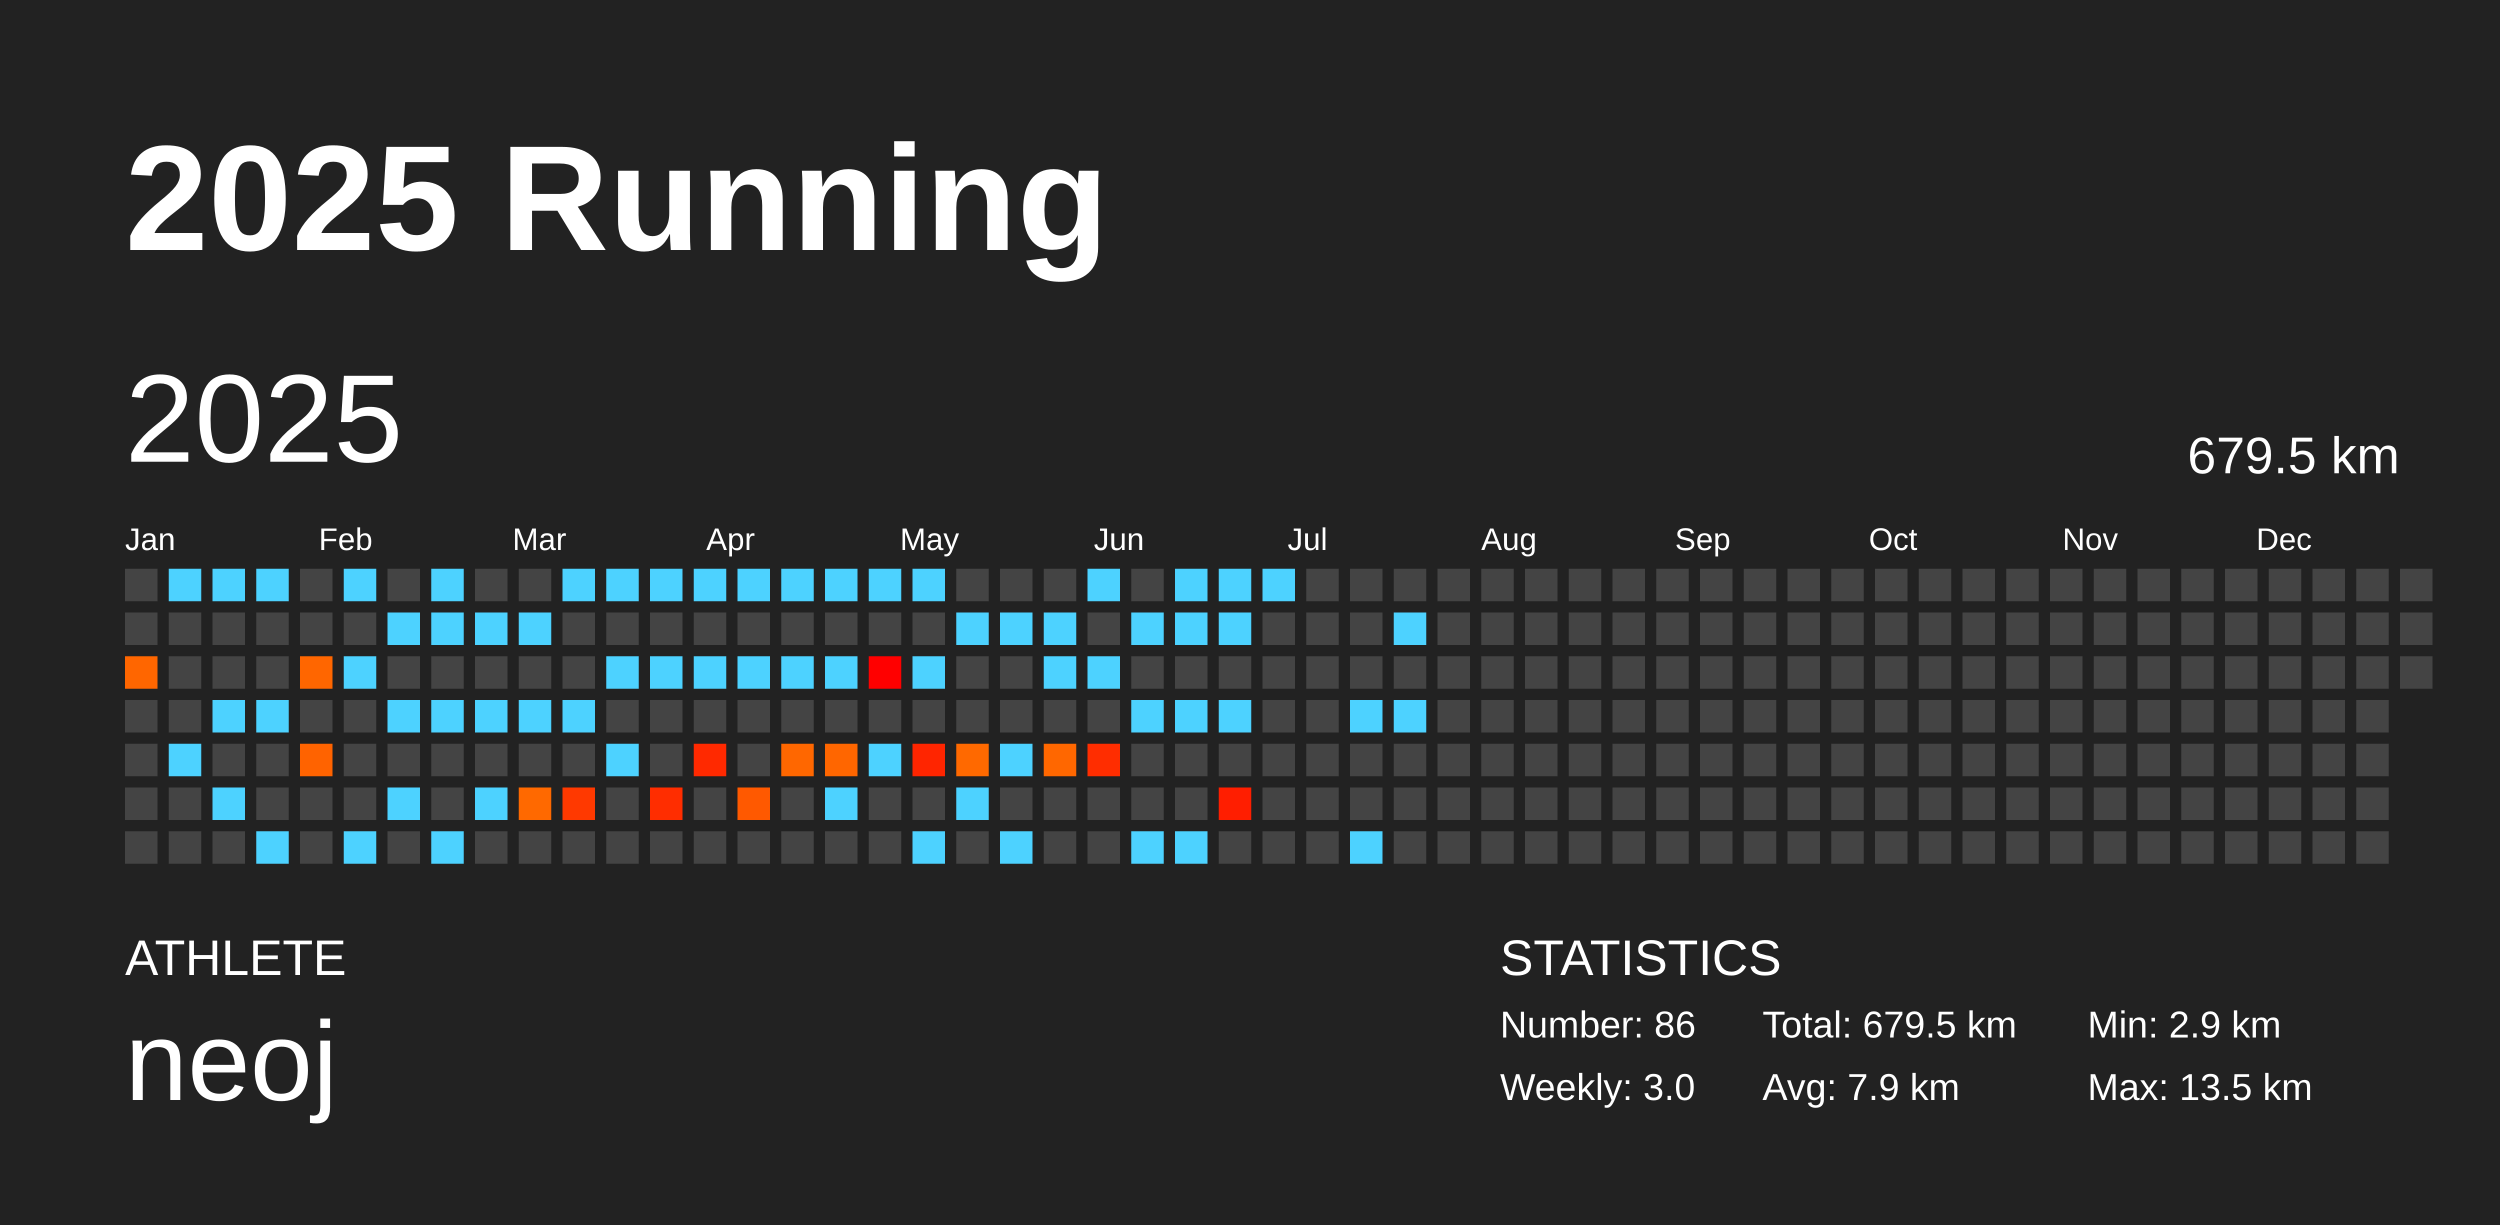
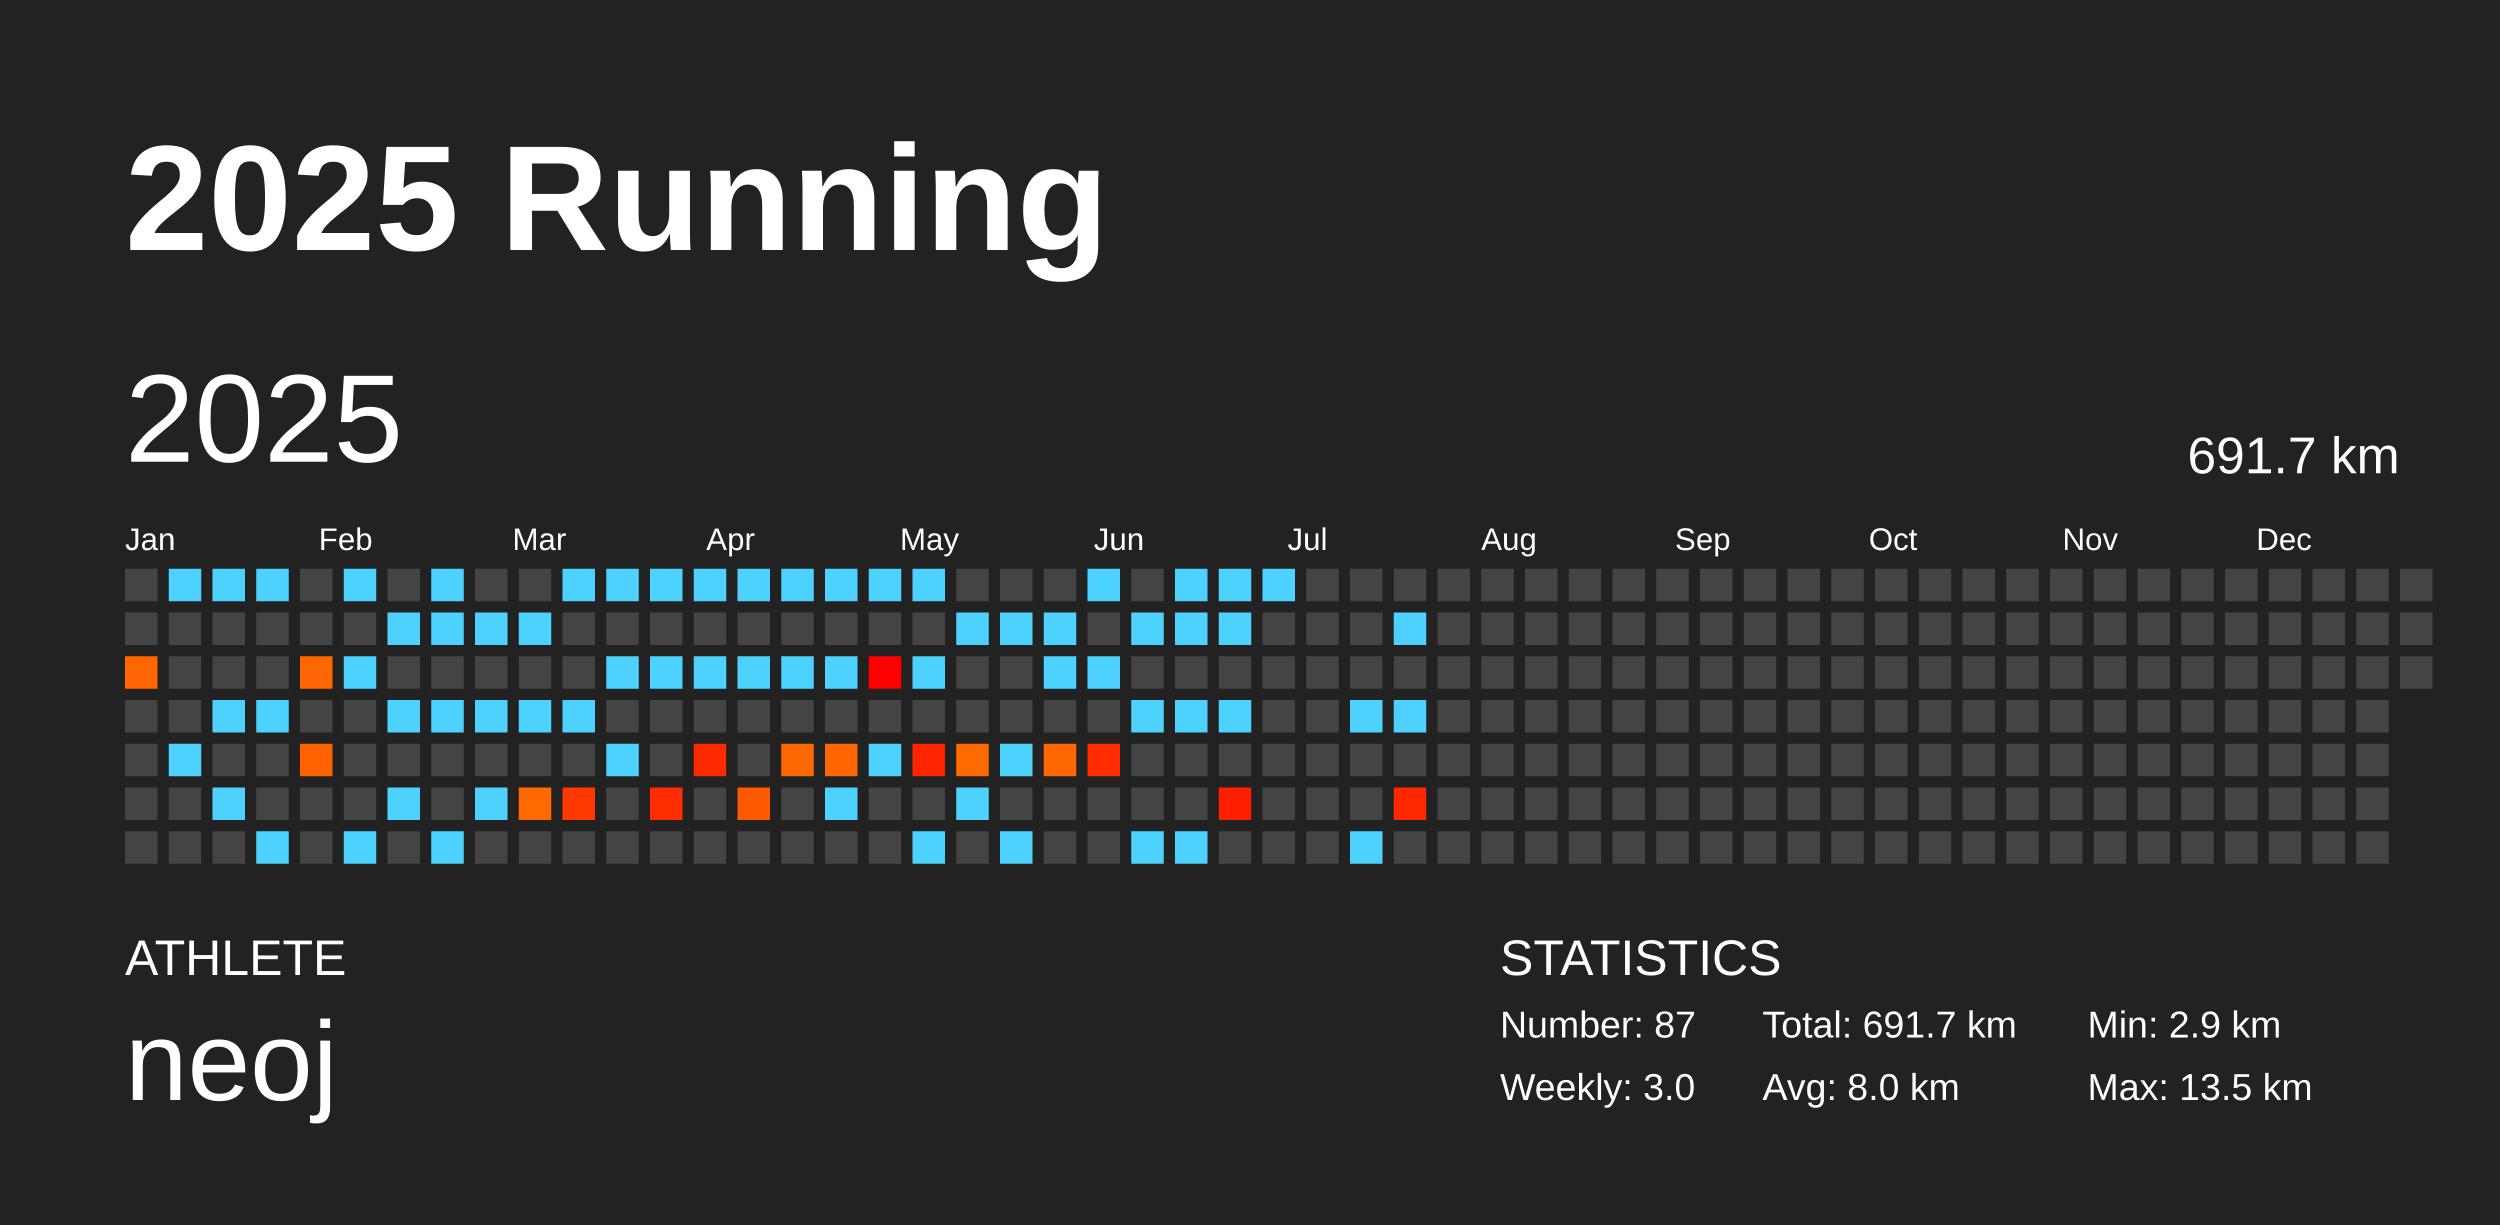
<svg xmlns="http://www.w3.org/2000/svg" baseProfile="full" height="98mm" version="1.1" viewBox="0,0,200,98" width="200mm">
  <defs />
  <rect fill="#222222" height="98" width="200" x="0" y="0" />
  <text fill="#FFFFFF" style="font-size:12px; font-family:Arial; font-weight:bold;" x="10" y="20">2025 Running</text>
  <text fill="#FFFFFF" style="font-size:4px; font-family:Arial" x="10" y="78">ATHLETE</text>
  <text fill="#FFFFFF" style="font-size:9px; font-family:Arial" x="10" y="88">neoj</text>
  <text fill="#FFFFFF" style="font-size:4px; font-family:Arial" x="120" y="78">STATISTICS</text>
-   <text fill="#FFFFFF" style="font-size:3px; font-family:Arial" x="120" y="83">Number: 86</text>
+   <text fill="#FFFFFF" style="font-size:3px; font-family:Arial" x="120" y="83">Number: 87</text>
  <text fill="#FFFFFF" style="font-size:3px; font-family:Arial" x="120" y="88">Weekly: 3.0</text>
-   <text fill="#FFFFFF" style="font-size:3px; font-family:Arial" x="141" y="83">Total: 679.5 km</text>
-   <text fill="#FFFFFF" style="font-size:3px; font-family:Arial" x="141" y="88">Avg: 7.9 km</text>
+   <text fill="#FFFFFF" style="font-size:3px; font-family:Arial" x="141" y="83">Total: 691.7 km</text>
+   <text fill="#FFFFFF" style="font-size:3px; font-family:Arial" x="141" y="88">Avg: 8.0 km</text>
  <text fill="#FFFFFF" style="font-size:3px; font-family:Arial" x="167" y="83">Min: 2.9 km</text>
  <text fill="#FFFFFF" style="font-size:3px; font-family:Arial" x="167" y="88">Max: 13.5 km</text>
  <text dominant-baseline="hanging" fill="#FFFFFF" style="font-size:10.0px; font-family:Arial;" x="10" y="30">2025</text>
-   <text dominant-baseline="hanging" fill="#FFFFFF" style="font-size:4.125px; font-family:Arial;" x="175" y="35">679.5 km</text>
+   <text dominant-baseline="hanging" fill="#FFFFFF" style="font-size:4.125px; font-family:Arial;" x="175" y="35">691.7 km</text>
  <text fill="#FFFFFF" style="font-size:2.5px; font-family:Arial" x="10.0" y="44">Jan</text>
  <text fill="#FFFFFF" style="font-size:2.5px; font-family:Arial" x="25.5" y="44">Feb</text>
  <text fill="#FFFFFF" style="font-size:2.5px; font-family:Arial" x="41.0" y="44">Mar</text>
  <text fill="#FFFFFF" style="font-size:2.5px; font-family:Arial" x="56.5" y="44">Apr</text>
  <text fill="#FFFFFF" style="font-size:2.5px; font-family:Arial" x="72.0" y="44">May</text>
  <text fill="#FFFFFF" style="font-size:2.5px; font-family:Arial" x="87.5" y="44">Jun</text>
  <text fill="#FFFFFF" style="font-size:2.5px; font-family:Arial" x="103.0" y="44">Jul</text>
  <text fill="#FFFFFF" style="font-size:2.5px; font-family:Arial" x="118.5" y="44">Aug</text>
  <text fill="#FFFFFF" style="font-size:2.5px; font-family:Arial" x="134.0" y="44">Sep</text>
  <text fill="#FFFFFF" style="font-size:2.5px; font-family:Arial" x="149.5" y="44">Oct</text>
  <text fill="#FFFFFF" style="font-size:2.5px; font-family:Arial" x="165.0" y="44">Nov</text>
  <text fill="#FFFFFF" style="font-size:2.5px; font-family:Arial" x="180.5" y="44">Dec</text>
  <rect fill="#444444" height="2.6" width="2.6" x="10.0" y="45.5" />
  <rect fill="#444444" height="2.6" width="2.6" x="10.0" y="49.0" />
  <rect fill="#ff6600" height="2.6" width="2.6" x="10.0" y="52.5" />
  <rect fill="#444444" height="2.6" width="2.6" x="10.0" y="56.0" />
  <rect fill="#444444" height="2.6" width="2.6" x="10.0" y="59.5" />
  <rect fill="#444444" height="2.6" width="2.6" x="10.0" y="63.0" />
  <rect fill="#444444" height="2.6" width="2.6" x="10.0" y="66.5" />
  <rect fill="#4dd2ff" height="2.6" width="2.6" x="13.5" y="45.5" />
  <rect fill="#444444" height="2.6" width="2.6" x="13.5" y="49.0" />
  <rect fill="#444444" height="2.6" width="2.6" x="13.5" y="52.5" />
  <rect fill="#444444" height="2.6" width="2.6" x="13.5" y="56.0" />
  <rect fill="#4dd2ff" height="2.6" width="2.6" x="13.5" y="59.5" />
  <rect fill="#444444" height="2.6" width="2.6" x="13.5" y="63.0" />
  <rect fill="#444444" height="2.6" width="2.6" x="13.5" y="66.5" />
  <rect fill="#4dd2ff" height="2.6" width="2.6" x="17.0" y="45.5" />
  <rect fill="#444444" height="2.6" width="2.6" x="17.0" y="49.0" />
  <rect fill="#444444" height="2.6" width="2.6" x="17.0" y="52.5" />
  <rect fill="#4dd2ff" height="2.6" width="2.6" x="17.0" y="56.0" />
  <rect fill="#444444" height="2.6" width="2.6" x="17.0" y="59.5" />
  <rect fill="#4dd2ff" height="2.6" width="2.6" x="17.0" y="63.0" />
  <rect fill="#444444" height="2.6" width="2.6" x="17.0" y="66.5" />
  <rect fill="#4dd2ff" height="2.6" width="2.6" x="20.5" y="45.5" />
  <rect fill="#444444" height="2.6" width="2.6" x="20.5" y="49.0" />
  <rect fill="#444444" height="2.6" width="2.6" x="20.5" y="52.5" />
  <rect fill="#4dd2ff" height="2.6" width="2.6" x="20.5" y="56.0" />
  <rect fill="#444444" height="2.6" width="2.6" x="20.5" y="59.5" />
  <rect fill="#444444" height="2.6" width="2.6" x="20.5" y="63.0" />
  <rect fill="#4dd2ff" height="2.6" width="2.6" x="20.5" y="66.5" />
  <rect fill="#444444" height="2.6" width="2.6" x="24.0" y="45.5" />
  <rect fill="#444444" height="2.6" width="2.6" x="24.0" y="49.0" />
  <rect fill="#ff6600" height="2.6" width="2.6" x="24.0" y="52.5" />
  <rect fill="#444444" height="2.6" width="2.6" x="24.0" y="56.0" />
  <rect fill="#ff6300" height="2.6" width="2.6" x="24.0" y="59.5" />
  <rect fill="#444444" height="2.6" width="2.6" x="24.0" y="63.0" />
  <rect fill="#444444" height="2.6" width="2.6" x="24.0" y="66.5" />
  <rect fill="#4dd2ff" height="2.6" width="2.6" x="27.5" y="45.5" />
  <rect fill="#444444" height="2.6" width="2.6" x="27.5" y="49.0" />
  <rect fill="#4dd2ff" height="2.6" width="2.6" x="27.5" y="52.5" />
  <rect fill="#444444" height="2.6" width="2.6" x="27.5" y="56.0" />
  <rect fill="#444444" height="2.6" width="2.6" x="27.5" y="59.5" />
  <rect fill="#444444" height="2.6" width="2.6" x="27.5" y="63.0" />
  <rect fill="#4dd2ff" height="2.6" width="2.6" x="27.5" y="66.5" />
  <rect fill="#444444" height="2.6" width="2.6" x="31.0" y="45.5" />
  <rect fill="#4dd2ff" height="2.6" width="2.6" x="31.0" y="49.0" />
  <rect fill="#444444" height="2.6" width="2.6" x="31.0" y="52.5" />
  <rect fill="#4dd2ff" height="2.6" width="2.6" x="31.0" y="56.0" />
  <rect fill="#444444" height="2.6" width="2.6" x="31.0" y="59.5" />
  <rect fill="#4dd2ff" height="2.6" width="2.6" x="31.0" y="63.0" />
  <rect fill="#444444" height="2.6" width="2.6" x="31.0" y="66.5" />
  <rect fill="#4dd2ff" height="2.6" width="2.6" x="34.5" y="45.5" />
  <rect fill="#4dd2ff" height="2.6" width="2.6" x="34.5" y="49.0" />
  <rect fill="#444444" height="2.6" width="2.6" x="34.5" y="52.5" />
  <rect fill="#4dd2ff" height="2.6" width="2.6" x="34.5" y="56.0" />
  <rect fill="#444444" height="2.6" width="2.6" x="34.5" y="59.5" />
  <rect fill="#444444" height="2.6" width="2.6" x="34.5" y="63.0" />
  <rect fill="#4dd2ff" height="2.6" width="2.6" x="34.5" y="66.5" />
  <rect fill="#444444" height="2.6" width="2.6" x="38.0" y="45.5" />
  <rect fill="#4dd2ff" height="2.6" width="2.6" x="38.0" y="49.0" />
  <rect fill="#444444" height="2.6" width="2.6" x="38.0" y="52.5" />
  <rect fill="#4dd2ff" height="2.6" width="2.6" x="38.0" y="56.0" />
  <rect fill="#444444" height="2.6" width="2.6" x="38.0" y="59.5" />
  <rect fill="#4dd2ff" height="2.6" width="2.6" x="38.0" y="63.0" />
  <rect fill="#444444" height="2.6" width="2.6" x="38.0" y="66.5" />
  <rect fill="#444444" height="2.6" width="2.6" x="41.5" y="45.5" />
  <rect fill="#4dd2ff" height="2.6" width="2.6" x="41.5" y="49.0" />
  <rect fill="#444444" height="2.6" width="2.6" x="41.5" y="52.5" />
  <rect fill="#4dd2ff" height="2.6" width="2.6" x="41.5" y="56.0" />
  <rect fill="#444444" height="2.6" width="2.6" x="41.5" y="59.5" />
  <rect fill="#ff6900" height="2.6" width="2.6" x="41.5" y="63.0" />
  <rect fill="#444444" height="2.6" width="2.6" x="41.5" y="66.5" />
  <rect fill="#4dd2ff" height="2.6" width="2.6" x="45.0" y="45.5" />
  <rect fill="#444444" height="2.6" width="2.6" x="45.0" y="49.0" />
  <rect fill="#444444" height="2.6" width="2.6" x="45.0" y="52.5" />
  <rect fill="#4dd2ff" height="2.6" width="2.6" x="45.0" y="56.0" />
  <rect fill="#444444" height="2.6" width="2.6" x="45.0" y="59.5" />
  <rect fill="#ff3900" height="2.6" width="2.6" x="45.0" y="63.0" />
  <rect fill="#444444" height="2.6" width="2.6" x="45.0" y="66.5" />
  <rect fill="#4dd2ff" height="2.6" width="2.6" x="48.5" y="45.5" />
  <rect fill="#444444" height="2.6" width="2.6" x="48.5" y="49.0" />
  <rect fill="#4dd2ff" height="2.6" width="2.6" x="48.5" y="52.5" />
  <rect fill="#444444" height="2.6" width="2.6" x="48.5" y="56.0" />
  <rect fill="#4dd2ff" height="2.6" width="2.6" x="48.5" y="59.5" />
  <rect fill="#444444" height="2.6" width="2.6" x="48.5" y="63.0" />
  <rect fill="#444444" height="2.6" width="2.6" x="48.5" y="66.5" />
  <rect fill="#4dd2ff" height="2.6" width="2.6" x="52.0" y="45.5" />
  <rect fill="#444444" height="2.6" width="2.6" x="52.0" y="49.0" />
  <rect fill="#4dd2ff" height="2.6" width="2.6" x="52.0" y="52.5" />
  <rect fill="#444444" height="2.6" width="2.6" x="52.0" y="56.0" />
  <rect fill="#444444" height="2.6" width="2.6" x="52.0" y="59.5" />
  <rect fill="#ff2d00" height="2.6" width="2.6" x="52.0" y="63.0" />
  <rect fill="#444444" height="2.6" width="2.6" x="52.0" y="66.5" />
  <rect fill="#4dd2ff" height="2.6" width="2.6" x="55.5" y="45.5" />
  <rect fill="#444444" height="2.6" width="2.6" x="55.5" y="49.0" />
  <rect fill="#4dd2ff" height="2.6" width="2.6" x="55.5" y="52.5" />
  <rect fill="#444444" height="2.6" width="2.6" x="55.5" y="56.0" />
  <rect fill="#ff2900" height="2.6" width="2.6" x="55.5" y="59.5" />
  <rect fill="#444444" height="2.6" width="2.6" x="55.5" y="63.0" />
  <rect fill="#444444" height="2.6" width="2.6" x="55.5" y="66.5" />
  <rect fill="#4dd2ff" height="2.6" width="2.6" x="59.0" y="45.5" />
  <rect fill="#444444" height="2.6" width="2.6" x="59.0" y="49.0" />
  <rect fill="#4dd2ff" height="2.6" width="2.6" x="59.0" y="52.5" />
  <rect fill="#444444" height="2.6" width="2.6" x="59.0" y="56.0" />
  <rect fill="#444444" height="2.6" width="2.6" x="59.0" y="59.5" />
  <rect fill="#ff5900" height="2.6" width="2.6" x="59.0" y="63.0" />
  <rect fill="#444444" height="2.6" width="2.6" x="59.0" y="66.5" />
  <rect fill="#4dd2ff" height="2.6" width="2.6" x="62.5" y="45.5" />
  <rect fill="#444444" height="2.6" width="2.6" x="62.5" y="49.0" />
  <rect fill="#4dd2ff" height="2.6" width="2.6" x="62.5" y="52.5" />
  <rect fill="#444444" height="2.6" width="2.6" x="62.5" y="56.0" />
  <rect fill="#ff6700" height="2.6" width="2.6" x="62.5" y="59.5" />
  <rect fill="#444444" height="2.6" width="2.6" x="62.5" y="63.0" />
  <rect fill="#444444" height="2.6" width="2.6" x="62.5" y="66.5" />
  <rect fill="#4dd2ff" height="2.6" width="2.6" x="66.0" y="45.5" />
  <rect fill="#444444" height="2.6" width="2.6" x="66.0" y="49.0" />
  <rect fill="#4dd2ff" height="2.6" width="2.6" x="66.0" y="52.5" />
  <rect fill="#444444" height="2.6" width="2.6" x="66.0" y="56.0" />
  <rect fill="#ff6600" height="2.6" width="2.6" x="66.0" y="59.5" />
  <rect fill="#4dd2ff" height="2.6" width="2.6" x="66.0" y="63.0" />
  <rect fill="#444444" height="2.6" width="2.6" x="66.0" y="66.5" />
  <rect fill="#4dd2ff" height="2.6" width="2.6" x="69.5" y="45.5" />
  <rect fill="#444444" height="2.6" width="2.6" x="69.5" y="49.0" />
  <rect fill="#ff0000" height="2.6" width="2.6" x="69.5" y="52.5" />
  <rect fill="#444444" height="2.6" width="2.6" x="69.5" y="56.0" />
  <rect fill="#4dd2ff" height="2.6" width="2.6" x="69.5" y="59.5" />
  <rect fill="#444444" height="2.6" width="2.6" x="69.5" y="63.0" />
  <rect fill="#444444" height="2.6" width="2.6" x="69.5" y="66.5" />
  <rect fill="#4dd2ff" height="2.6" width="2.6" x="73.0" y="45.5" />
  <rect fill="#444444" height="2.6" width="2.6" x="73.0" y="49.0" />
  <rect fill="#4dd2ff" height="2.6" width="2.6" x="73.0" y="52.5" />
  <rect fill="#444444" height="2.6" width="2.6" x="73.0" y="56.0" />
  <rect fill="#ff2500" height="2.6" width="2.6" x="73.0" y="59.5" />
  <rect fill="#444444" height="2.6" width="2.6" x="73.0" y="63.0" />
  <rect fill="#4dd2ff" height="2.6" width="2.6" x="73.0" y="66.5" />
  <rect fill="#444444" height="2.6" width="2.6" x="76.5" y="45.5" />
  <rect fill="#4dd2ff" height="2.6" width="2.6" x="76.5" y="49.0" />
  <rect fill="#444444" height="2.6" width="2.6" x="76.5" y="52.5" />
  <rect fill="#444444" height="2.6" width="2.6" x="76.5" y="56.0" />
  <rect fill="#ff6900" height="2.6" width="2.6" x="76.5" y="59.5" />
  <rect fill="#4dd2ff" height="2.6" width="2.6" x="76.5" y="63.0" />
  <rect fill="#444444" height="2.6" width="2.6" x="76.5" y="66.5" />
  <rect fill="#444444" height="2.6" width="2.6" x="80.0" y="45.5" />
  <rect fill="#4dd2ff" height="2.6" width="2.6" x="80.0" y="49.0" />
  <rect fill="#444444" height="2.6" width="2.6" x="80.0" y="52.5" />
  <rect fill="#444444" height="2.6" width="2.6" x="80.0" y="56.0" />
  <rect fill="#4dd2ff" height="2.6" width="2.6" x="80.0" y="59.5" />
  <rect fill="#444444" height="2.6" width="2.6" x="80.0" y="63.0" />
  <rect fill="#4dd2ff" height="2.6" width="2.6" x="80.0" y="66.5" />
  <rect fill="#444444" height="2.6" width="2.6" x="83.5" y="45.5" />
  <rect fill="#4dd2ff" height="2.6" width="2.6" x="83.5" y="49.0" />
  <rect fill="#4dd2ff" height="2.6" width="2.6" x="83.5" y="52.5" />
  <rect fill="#444444" height="2.6" width="2.6" x="83.5" y="56.0" />
  <rect fill="#ff6700" height="2.6" width="2.6" x="83.5" y="59.5" />
  <rect fill="#444444" height="2.6" width="2.6" x="83.5" y="63.0" />
  <rect fill="#444444" height="2.6" width="2.6" x="83.5" y="66.5" />
  <rect fill="#4dd2ff" height="2.6" width="2.6" x="87.0" y="45.5" />
  <rect fill="#444444" height="2.6" width="2.6" x="87.0" y="49.0" />
  <rect fill="#4dd2ff" height="2.6" width="2.6" x="87.0" y="52.5" />
  <rect fill="#444444" height="2.6" width="2.6" x="87.0" y="56.0" />
  <rect fill="#ff2d00" height="2.6" width="2.6" x="87.0" y="59.5" />
  <rect fill="#444444" height="2.6" width="2.6" x="87.0" y="63.0" />
  <rect fill="#444444" height="2.6" width="2.6" x="87.0" y="66.5" />
  <rect fill="#444444" height="2.6" width="2.6" x="90.5" y="45.5" />
  <rect fill="#4dd2ff" height="2.6" width="2.6" x="90.5" y="49.0" />
  <rect fill="#444444" height="2.6" width="2.6" x="90.5" y="52.5" />
  <rect fill="#4dd2ff" height="2.6" width="2.6" x="90.5" y="56.0" />
  <rect fill="#444444" height="2.6" width="2.6" x="90.5" y="59.5" />
  <rect fill="#444444" height="2.6" width="2.6" x="90.5" y="63.0" />
  <rect fill="#4dd2ff" height="2.6" width="2.6" x="90.5" y="66.5" />
  <rect fill="#4dd2ff" height="2.6" width="2.6" x="94.0" y="45.5" />
  <rect fill="#4dd2ff" height="2.6" width="2.6" x="94.0" y="49.0" />
  <rect fill="#444444" height="2.6" width="2.6" x="94.0" y="52.5" />
  <rect fill="#4dd2ff" height="2.6" width="2.6" x="94.0" y="56.0" />
  <rect fill="#444444" height="2.6" width="2.6" x="94.0" y="59.5" />
  <rect fill="#444444" height="2.6" width="2.6" x="94.0" y="63.0" />
  <rect fill="#4dd2ff" height="2.6" width="2.6" x="94.0" y="66.5" />
  <rect fill="#4dd2ff" height="2.6" width="2.6" x="97.5" y="45.5" />
  <rect fill="#4dd2ff" height="2.6" width="2.6" x="97.5" y="49.0" />
  <rect fill="#444444" height="2.6" width="2.6" x="97.5" y="52.5" />
  <rect fill="#4dd2ff" height="2.6" width="2.6" x="97.5" y="56.0" />
  <rect fill="#444444" height="2.6" width="2.6" x="97.5" y="59.5" />
  <rect fill="#ff1e00" height="2.6" width="2.6" x="97.5" y="63.0" />
  <rect fill="#444444" height="2.6" width="2.6" x="97.5" y="66.5" />
  <rect fill="#4dd2ff" height="2.6" width="2.6" x="101.0" y="45.5" />
  <rect fill="#444444" height="2.6" width="2.6" x="101.0" y="49.0" />
  <rect fill="#444444" height="2.6" width="2.6" x="101.0" y="52.5" />
  <rect fill="#444444" height="2.6" width="2.6" x="101.0" y="56.0" />
  <rect fill="#444444" height="2.6" width="2.6" x="101.0" y="59.5" />
  <rect fill="#444444" height="2.6" width="2.6" x="101.0" y="63.0" />
  <rect fill="#444444" height="2.6" width="2.6" x="101.0" y="66.5" />
  <rect fill="#444444" height="2.6" width="2.6" x="104.5" y="45.5" />
  <rect fill="#444444" height="2.6" width="2.6" x="104.5" y="49.0" />
  <rect fill="#444444" height="2.6" width="2.6" x="104.5" y="52.5" />
  <rect fill="#444444" height="2.6" width="2.6" x="104.5" y="56.0" />
  <rect fill="#444444" height="2.6" width="2.6" x="104.5" y="59.5" />
  <rect fill="#444444" height="2.6" width="2.6" x="104.5" y="63.0" />
  <rect fill="#444444" height="2.6" width="2.6" x="104.5" y="66.5" />
  <rect fill="#444444" height="2.6" width="2.6" x="108.0" y="45.5" />
  <rect fill="#444444" height="2.6" width="2.6" x="108.0" y="49.0" />
  <rect fill="#444444" height="2.6" width="2.6" x="108.0" y="52.5" />
  <rect fill="#4dd2ff" height="2.6" width="2.6" x="108.0" y="56.0" />
  <rect fill="#444444" height="2.6" width="2.6" x="108.0" y="59.5" />
  <rect fill="#444444" height="2.6" width="2.6" x="108.0" y="63.0" />
  <rect fill="#4dd2ff" height="2.6" width="2.6" x="108.0" y="66.5" />
  <rect fill="#444444" height="2.6" width="2.6" x="111.5" y="45.5" />
  <rect fill="#4dd2ff" height="2.6" width="2.6" x="111.5" y="49.0" />
  <rect fill="#444444" height="2.6" width="2.6" x="111.5" y="52.5" />
  <rect fill="#4dd2ff" height="2.6" width="2.6" x="111.5" y="56.0" />
  <rect fill="#444444" height="2.6" width="2.6" x="111.5" y="59.5" />
-   <rect fill="#444444" height="2.6" width="2.6" x="111.5" y="63.0" />
+   <rect fill="#ff2800" height="2.6" width="2.6" x="111.5" y="63.0" />
  <rect fill="#444444" height="2.6" width="2.6" x="111.5" y="66.5" />
  <rect fill="#444444" height="2.6" width="2.6" x="115.0" y="45.5" />
  <rect fill="#444444" height="2.6" width="2.6" x="115.0" y="49.0" />
  <rect fill="#444444" height="2.6" width="2.6" x="115.0" y="52.5" />
  <rect fill="#444444" height="2.6" width="2.6" x="115.0" y="56.0" />
  <rect fill="#444444" height="2.6" width="2.6" x="115.0" y="59.5" />
  <rect fill="#444444" height="2.6" width="2.6" x="115.0" y="63.0" />
  <rect fill="#444444" height="2.6" width="2.6" x="115.0" y="66.5" />
  <rect fill="#444444" height="2.6" width="2.6" x="118.5" y="45.5" />
  <rect fill="#444444" height="2.6" width="2.6" x="118.5" y="49.0" />
  <rect fill="#444444" height="2.6" width="2.6" x="118.5" y="52.5" />
  <rect fill="#444444" height="2.6" width="2.6" x="118.5" y="56.0" />
  <rect fill="#444444" height="2.6" width="2.6" x="118.5" y="59.5" />
  <rect fill="#444444" height="2.6" width="2.6" x="118.5" y="63.0" />
  <rect fill="#444444" height="2.6" width="2.6" x="118.5" y="66.5" />
  <rect fill="#444444" height="2.6" width="2.6" x="122.0" y="45.5" />
  <rect fill="#444444" height="2.6" width="2.6" x="122.0" y="49.0" />
  <rect fill="#444444" height="2.6" width="2.6" x="122.0" y="52.5" />
  <rect fill="#444444" height="2.6" width="2.6" x="122.0" y="56.0" />
  <rect fill="#444444" height="2.6" width="2.6" x="122.0" y="59.5" />
  <rect fill="#444444" height="2.6" width="2.6" x="122.0" y="63.0" />
  <rect fill="#444444" height="2.6" width="2.6" x="122.0" y="66.5" />
  <rect fill="#444444" height="2.6" width="2.6" x="125.5" y="45.5" />
  <rect fill="#444444" height="2.6" width="2.6" x="125.5" y="49.0" />
  <rect fill="#444444" height="2.6" width="2.6" x="125.5" y="52.5" />
  <rect fill="#444444" height="2.6" width="2.6" x="125.5" y="56.0" />
  <rect fill="#444444" height="2.6" width="2.6" x="125.5" y="59.5" />
  <rect fill="#444444" height="2.6" width="2.6" x="125.5" y="63.0" />
  <rect fill="#444444" height="2.6" width="2.6" x="125.5" y="66.5" />
  <rect fill="#444444" height="2.6" width="2.6" x="129.0" y="45.5" />
  <rect fill="#444444" height="2.6" width="2.6" x="129.0" y="49.0" />
  <rect fill="#444444" height="2.6" width="2.6" x="129.0" y="52.5" />
  <rect fill="#444444" height="2.6" width="2.6" x="129.0" y="56.0" />
  <rect fill="#444444" height="2.6" width="2.6" x="129.0" y="59.5" />
  <rect fill="#444444" height="2.6" width="2.6" x="129.0" y="63.0" />
  <rect fill="#444444" height="2.6" width="2.6" x="129.0" y="66.5" />
  <rect fill="#444444" height="2.6" width="2.6" x="132.5" y="45.5" />
  <rect fill="#444444" height="2.6" width="2.6" x="132.5" y="49.0" />
  <rect fill="#444444" height="2.6" width="2.6" x="132.5" y="52.5" />
  <rect fill="#444444" height="2.6" width="2.6" x="132.5" y="56.0" />
  <rect fill="#444444" height="2.6" width="2.6" x="132.5" y="59.5" />
  <rect fill="#444444" height="2.6" width="2.6" x="132.5" y="63.0" />
  <rect fill="#444444" height="2.6" width="2.6" x="132.5" y="66.5" />
  <rect fill="#444444" height="2.6" width="2.6" x="136.0" y="45.5" />
  <rect fill="#444444" height="2.6" width="2.6" x="136.0" y="49.0" />
  <rect fill="#444444" height="2.6" width="2.6" x="136.0" y="52.5" />
  <rect fill="#444444" height="2.6" width="2.6" x="136.0" y="56.0" />
  <rect fill="#444444" height="2.6" width="2.6" x="136.0" y="59.5" />
  <rect fill="#444444" height="2.6" width="2.6" x="136.0" y="63.0" />
  <rect fill="#444444" height="2.6" width="2.6" x="136.0" y="66.5" />
  <rect fill="#444444" height="2.6" width="2.6" x="139.5" y="45.5" />
  <rect fill="#444444" height="2.6" width="2.6" x="139.5" y="49.0" />
  <rect fill="#444444" height="2.6" width="2.6" x="139.5" y="52.5" />
  <rect fill="#444444" height="2.6" width="2.6" x="139.5" y="56.0" />
  <rect fill="#444444" height="2.6" width="2.6" x="139.5" y="59.5" />
  <rect fill="#444444" height="2.6" width="2.6" x="139.5" y="63.0" />
  <rect fill="#444444" height="2.6" width="2.6" x="139.5" y="66.5" />
  <rect fill="#444444" height="2.6" width="2.6" x="143.0" y="45.5" />
  <rect fill="#444444" height="2.6" width="2.6" x="143.0" y="49.0" />
  <rect fill="#444444" height="2.6" width="2.6" x="143.0" y="52.5" />
  <rect fill="#444444" height="2.6" width="2.6" x="143.0" y="56.0" />
  <rect fill="#444444" height="2.6" width="2.6" x="143.0" y="59.5" />
  <rect fill="#444444" height="2.6" width="2.6" x="143.0" y="63.0" />
  <rect fill="#444444" height="2.6" width="2.6" x="143.0" y="66.5" />
  <rect fill="#444444" height="2.6" width="2.6" x="146.5" y="45.5" />
  <rect fill="#444444" height="2.6" width="2.6" x="146.5" y="49.0" />
  <rect fill="#444444" height="2.6" width="2.6" x="146.5" y="52.5" />
  <rect fill="#444444" height="2.6" width="2.6" x="146.5" y="56.0" />
  <rect fill="#444444" height="2.6" width="2.6" x="146.5" y="59.5" />
  <rect fill="#444444" height="2.6" width="2.6" x="146.5" y="63.0" />
  <rect fill="#444444" height="2.6" width="2.6" x="146.5" y="66.5" />
  <rect fill="#444444" height="2.6" width="2.6" x="150.0" y="45.5" />
  <rect fill="#444444" height="2.6" width="2.6" x="150.0" y="49.0" />
  <rect fill="#444444" height="2.6" width="2.6" x="150.0" y="52.5" />
  <rect fill="#444444" height="2.6" width="2.6" x="150.0" y="56.0" />
  <rect fill="#444444" height="2.6" width="2.6" x="150.0" y="59.5" />
  <rect fill="#444444" height="2.6" width="2.6" x="150.0" y="63.0" />
  <rect fill="#444444" height="2.6" width="2.6" x="150.0" y="66.5" />
  <rect fill="#444444" height="2.6" width="2.6" x="153.5" y="45.5" />
  <rect fill="#444444" height="2.6" width="2.6" x="153.5" y="49.0" />
  <rect fill="#444444" height="2.6" width="2.6" x="153.5" y="52.5" />
  <rect fill="#444444" height="2.6" width="2.6" x="153.5" y="56.0" />
  <rect fill="#444444" height="2.6" width="2.6" x="153.5" y="59.5" />
  <rect fill="#444444" height="2.6" width="2.6" x="153.5" y="63.0" />
  <rect fill="#444444" height="2.6" width="2.6" x="153.5" y="66.5" />
  <rect fill="#444444" height="2.6" width="2.6" x="157.0" y="45.5" />
  <rect fill="#444444" height="2.6" width="2.6" x="157.0" y="49.0" />
  <rect fill="#444444" height="2.6" width="2.6" x="157.0" y="52.5" />
  <rect fill="#444444" height="2.6" width="2.6" x="157.0" y="56.0" />
  <rect fill="#444444" height="2.6" width="2.6" x="157.0" y="59.5" />
  <rect fill="#444444" height="2.6" width="2.6" x="157.0" y="63.0" />
  <rect fill="#444444" height="2.6" width="2.6" x="157.0" y="66.5" />
  <rect fill="#444444" height="2.6" width="2.6" x="160.5" y="45.5" />
  <rect fill="#444444" height="2.6" width="2.6" x="160.5" y="49.0" />
  <rect fill="#444444" height="2.6" width="2.6" x="160.5" y="52.5" />
  <rect fill="#444444" height="2.6" width="2.6" x="160.5" y="56.0" />
  <rect fill="#444444" height="2.6" width="2.6" x="160.5" y="59.5" />
  <rect fill="#444444" height="2.6" width="2.6" x="160.5" y="63.0" />
  <rect fill="#444444" height="2.6" width="2.6" x="160.5" y="66.5" />
  <rect fill="#444444" height="2.6" width="2.6" x="164.0" y="45.5" />
  <rect fill="#444444" height="2.6" width="2.6" x="164.0" y="49.0" />
  <rect fill="#444444" height="2.6" width="2.6" x="164.0" y="52.5" />
  <rect fill="#444444" height="2.6" width="2.6" x="164.0" y="56.0" />
  <rect fill="#444444" height="2.6" width="2.6" x="164.0" y="59.5" />
  <rect fill="#444444" height="2.6" width="2.6" x="164.0" y="63.0" />
  <rect fill="#444444" height="2.6" width="2.6" x="164.0" y="66.5" />
  <rect fill="#444444" height="2.6" width="2.6" x="167.5" y="45.5" />
  <rect fill="#444444" height="2.6" width="2.6" x="167.5" y="49.0" />
  <rect fill="#444444" height="2.6" width="2.6" x="167.5" y="52.5" />
  <rect fill="#444444" height="2.6" width="2.6" x="167.5" y="56.0" />
  <rect fill="#444444" height="2.6" width="2.6" x="167.5" y="59.5" />
  <rect fill="#444444" height="2.6" width="2.6" x="167.5" y="63.0" />
  <rect fill="#444444" height="2.6" width="2.6" x="167.5" y="66.5" />
  <rect fill="#444444" height="2.6" width="2.6" x="171.0" y="45.5" />
  <rect fill="#444444" height="2.6" width="2.6" x="171.0" y="49.0" />
  <rect fill="#444444" height="2.6" width="2.6" x="171.0" y="52.5" />
  <rect fill="#444444" height="2.6" width="2.6" x="171.0" y="56.0" />
  <rect fill="#444444" height="2.6" width="2.6" x="171.0" y="59.5" />
  <rect fill="#444444" height="2.6" width="2.6" x="171.0" y="63.0" />
  <rect fill="#444444" height="2.6" width="2.6" x="171.0" y="66.5" />
  <rect fill="#444444" height="2.6" width="2.6" x="174.5" y="45.5" />
  <rect fill="#444444" height="2.6" width="2.6" x="174.5" y="49.0" />
  <rect fill="#444444" height="2.6" width="2.6" x="174.5" y="52.5" />
  <rect fill="#444444" height="2.6" width="2.6" x="174.5" y="56.0" />
  <rect fill="#444444" height="2.6" width="2.6" x="174.5" y="59.5" />
  <rect fill="#444444" height="2.6" width="2.6" x="174.5" y="63.0" />
  <rect fill="#444444" height="2.6" width="2.6" x="174.5" y="66.5" />
  <rect fill="#444444" height="2.6" width="2.6" x="178.0" y="45.5" />
  <rect fill="#444444" height="2.6" width="2.6" x="178.0" y="49.0" />
  <rect fill="#444444" height="2.6" width="2.6" x="178.0" y="52.5" />
  <rect fill="#444444" height="2.6" width="2.6" x="178.0" y="56.0" />
  <rect fill="#444444" height="2.6" width="2.6" x="178.0" y="59.5" />
  <rect fill="#444444" height="2.6" width="2.6" x="178.0" y="63.0" />
  <rect fill="#444444" height="2.6" width="2.6" x="178.0" y="66.5" />
  <rect fill="#444444" height="2.6" width="2.6" x="181.5" y="45.5" />
  <rect fill="#444444" height="2.6" width="2.6" x="181.5" y="49.0" />
  <rect fill="#444444" height="2.6" width="2.6" x="181.5" y="52.5" />
  <rect fill="#444444" height="2.6" width="2.6" x="181.5" y="56.0" />
  <rect fill="#444444" height="2.6" width="2.6" x="181.5" y="59.5" />
  <rect fill="#444444" height="2.6" width="2.6" x="181.5" y="63.0" />
  <rect fill="#444444" height="2.6" width="2.6" x="181.5" y="66.5" />
  <rect fill="#444444" height="2.6" width="2.6" x="185.0" y="45.5" />
  <rect fill="#444444" height="2.6" width="2.6" x="185.0" y="49.0" />
  <rect fill="#444444" height="2.6" width="2.6" x="185.0" y="52.5" />
  <rect fill="#444444" height="2.6" width="2.6" x="185.0" y="56.0" />
  <rect fill="#444444" height="2.6" width="2.6" x="185.0" y="59.5" />
  <rect fill="#444444" height="2.6" width="2.6" x="185.0" y="63.0" />
  <rect fill="#444444" height="2.6" width="2.6" x="185.0" y="66.5" />
  <rect fill="#444444" height="2.6" width="2.6" x="188.5" y="45.5" />
  <rect fill="#444444" height="2.6" width="2.6" x="188.5" y="49.0" />
  <rect fill="#444444" height="2.6" width="2.6" x="188.5" y="52.5" />
  <rect fill="#444444" height="2.6" width="2.6" x="188.5" y="56.0" />
  <rect fill="#444444" height="2.6" width="2.6" x="188.5" y="59.5" />
  <rect fill="#444444" height="2.6" width="2.6" x="188.5" y="63.0" />
  <rect fill="#444444" height="2.6" width="2.6" x="188.5" y="66.5" />
  <rect fill="#444444" height="2.6" width="2.6" x="192.0" y="45.5" />
  <rect fill="#444444" height="2.6" width="2.6" x="192.0" y="49.0" />
  <rect fill="#444444" height="2.6" width="2.6" x="192.0" y="52.5" />
</svg>
